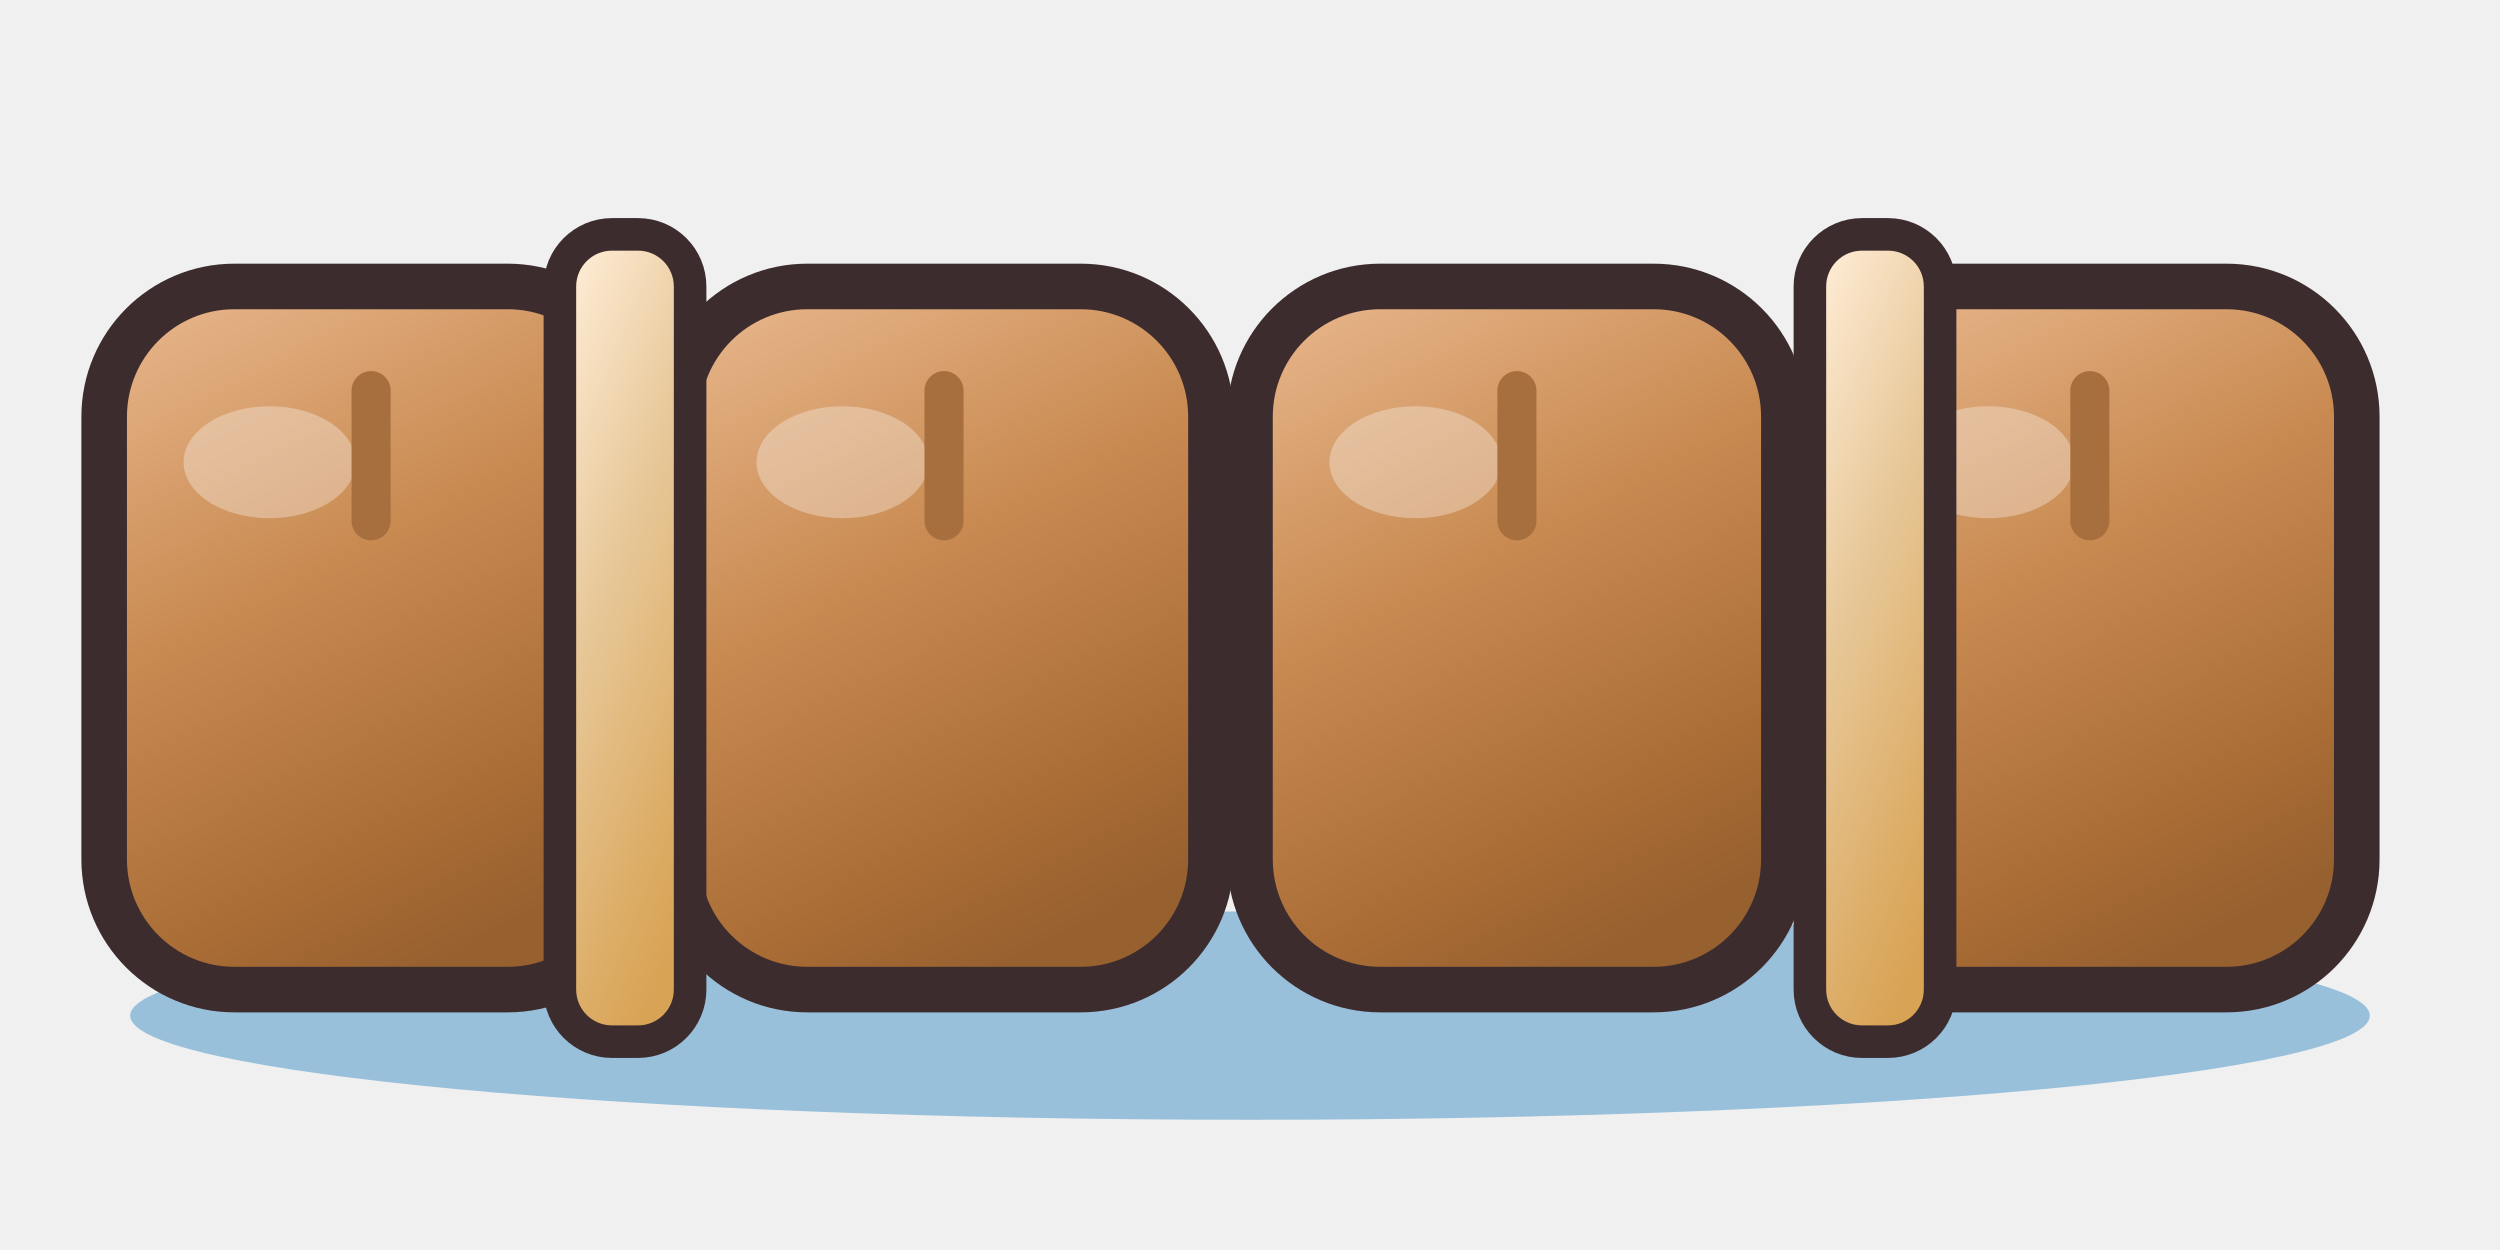
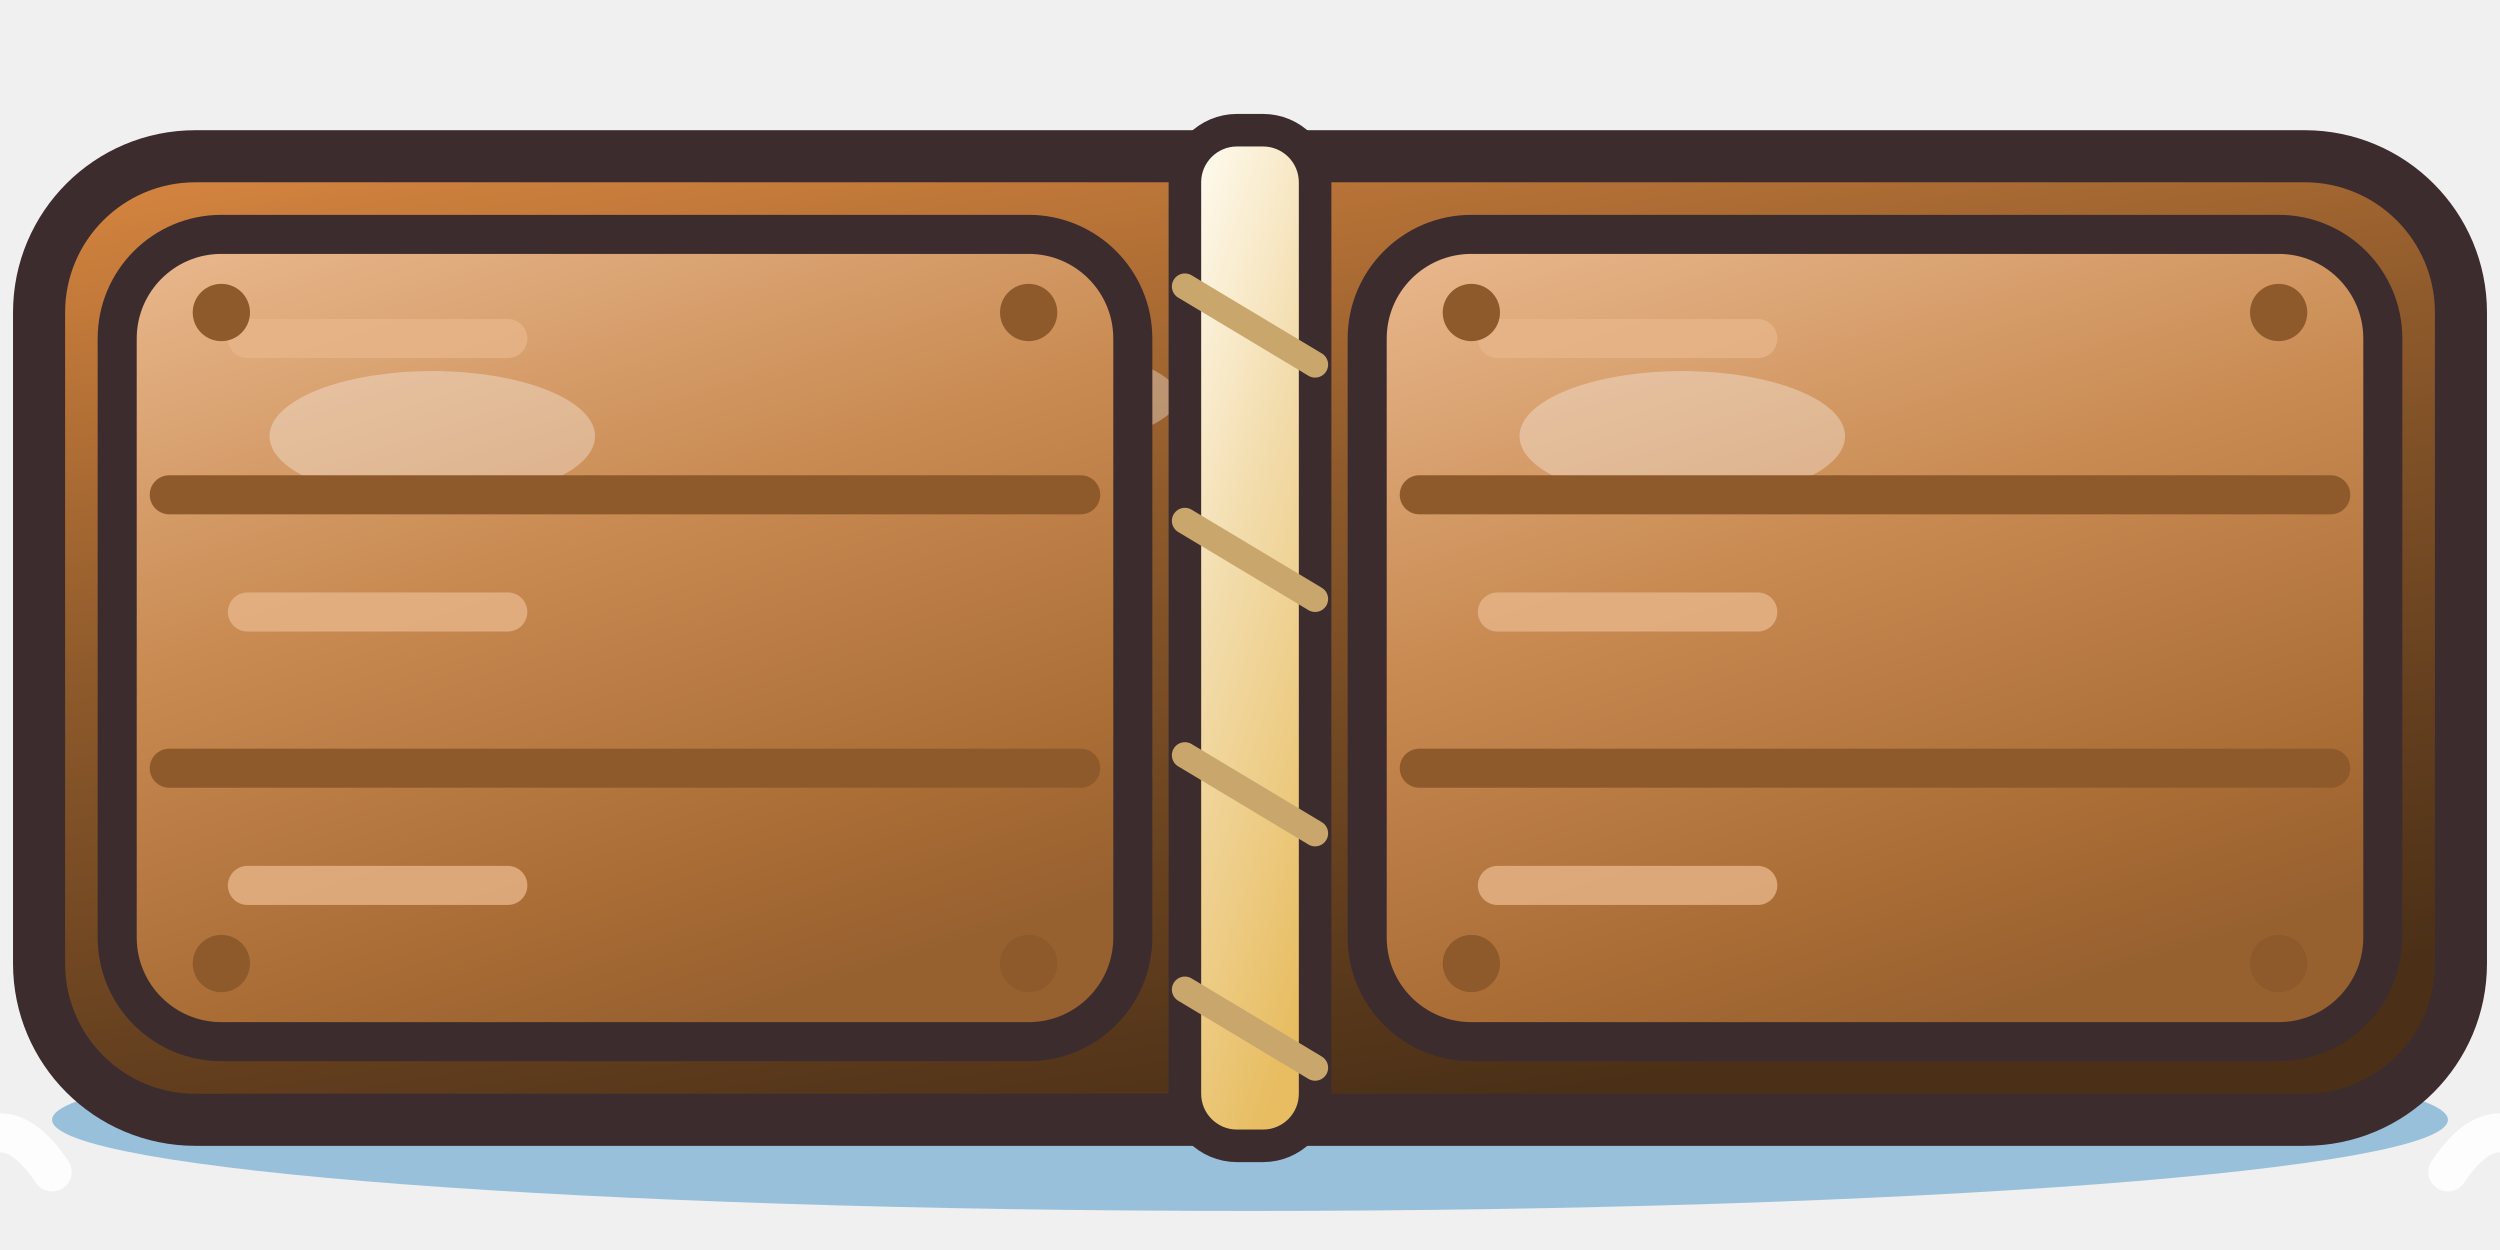
<svg xmlns="http://www.w3.org/2000/svg" data-painted="1" width="192" height="96" viewBox="0 0 192 96">
  <defs>
+     <linearGradient id="pg8E5A2B" x1="0.15" y1="0" x2="0.55" y2="1">
+       <stop offset="0" stop-color="#D1823E" />
+       <stop offset="0.42" stop-color="#8E5A2B" />
+       <stop offset="0.82" stop-color="#5F3C1D" />
+       <stop offset="1" stop-color="#4B3017" />
+     </linearGradient>
    <linearGradient id="pgC98B52" x1="0.15" y1="0" x2="0.55" y2="1">
      <stop offset="0" stop-color="#E7B58A" />
      <stop offset="0.42" stop-color="#C98B52" />
      <stop offset="0.82" stop-color="#A96C35" />
      <stop offset="1" stop-color="#96602F" />
    </linearGradient>
-     <linearGradient id="pgE8C99B" x1="0.15" y1="0" x2="0.55" y2="1">
-       <stop offset="0" stop-color="#FFEDD7" />
-       <stop offset="0.42" stop-color="#E8C99B" />
-       <stop offset="0.82" stop-color="#DDAE69" />
-       <stop offset="1" stop-color="#D8A355" />
+     <linearGradient id="pgF3DDAE" x1="0.15" y1="0" x2="0.55" y2="1">
+       <stop offset="0" stop-color="#FFFBEF" />
+       <stop offset="0.42" stop-color="#F3DDAE" />
+       <stop offset="0.82" stop-color="#EBC779" />
+       <stop offset="1" stop-color="#E8BD62" />
    </linearGradient>
  </defs>
  <g stroke-linejoin="round" stroke-linecap="round">
-     <ellipse cx="96.0" cy="78" rx="86.0" ry="8" fill="#2E86C1" opacity="0.45" />
-     <rect x="8.0" y="22" width="41.0" height="54" rx="10" fill="url(#pgC98B52)" stroke="#3D2C2E" stroke-width="3.5" />
-     <ellipse cx="20.7" cy="35.5" rx="6.6" ry="4.3" fill="#FFFFFF" opacity="0.32" />
-     <path d="M28.5 30 L28.5 40" stroke="#A86F3E" stroke-width="3" />
-     <rect x="52.0" y="22" width="41.0" height="54" rx="10" fill="url(#pgC98B52)" stroke="#3D2C2E" stroke-width="3.5" />
-     <ellipse cx="64.7" cy="35.5" rx="6.6" ry="4.3" fill="#FFFFFF" opacity="0.32" />
-     <path d="M72.5 30 L72.5 40" stroke="#A86F3E" stroke-width="3" />
-     <rect x="96.0" y="22" width="41.0" height="54" rx="10" fill="url(#pgC98B52)" stroke="#3D2C2E" stroke-width="3.5" />
-     <ellipse cx="108.7" cy="35.5" rx="6.6" ry="4.3" fill="#FFFFFF" opacity="0.32" />
-     <path d="M116.5 30 L116.5 40" stroke="#A86F3E" stroke-width="3" />
-     <rect x="140.0" y="22" width="41.0" height="54" rx="10" fill="url(#pgC98B52)" stroke="#3D2C2E" stroke-width="3.5" />
-     <ellipse cx="152.7" cy="35.5" rx="6.6" ry="4.3" fill="#FFFFFF" opacity="0.32" />
-     <path d="M160.5 30 L160.5 40" stroke="#A86F3E" stroke-width="3" />
-     <rect x="43.0" y="18" width="10" height="62" rx="4" fill="url(#pgE8C99B)" stroke="#3D2C2E" stroke-width="2.5" />
-     <rect x="139.0" y="18" width="10" height="62" rx="4" fill="url(#pgE8C99B)" stroke="#3D2C2E" stroke-width="2.5" />
+     <ellipse cx="96.0" cy="86" rx="92.0" ry="7" fill="#2E86C1" opacity="0.45" />
+     <rect x="3" y="12" width="186" height="74" rx="12" fill="url(#pg8E5A2B)" stroke="#3D2C2E" stroke-width="4" />
+     <ellipse cx="60.7" cy="30.5" rx="29.8" ry="5.9" fill="#FFFFFF" opacity="0.32" />
+     <rect x="9" y="18" width="78" height="62" rx="8" fill="url(#pgC98B52)" stroke="#3D2C2E" stroke-width="3" />
+     <ellipse cx="33.2" cy="33.5" rx="12.5" ry="5.0" fill="#FFFFFF" opacity="0.32" />
+     <path d="M13 38 L83 38" stroke="#8E5A2B" stroke-width="3" />
+     <path d="M13 59 L83 59" stroke="#8E5A2B" stroke-width="3" />
+     <path d="M19 26 L39 26" stroke="#E7B58A" stroke-width="3" opacity="0.8" />
+     <path d="M19 47 L39 47" stroke="#E7B58A" stroke-width="3" opacity="0.8" />
+     <path d="M19 68 L39 68" stroke="#E7B58A" stroke-width="3" opacity="0.8" />
+     <circle cx="17" cy="24" r="2.2" fill="#8E5A2B" />
+     <circle cx="79" cy="24" r="2.2" fill="#8E5A2B" />
+     <circle cx="17" cy="74" r="2.2" fill="#8E5A2B" />
+     <circle cx="79" cy="74" r="2.2" fill="#8E5A2B" />
+     <rect x="105" y="18" width="78" height="62" rx="8" fill="url(#pgC98B52)" stroke="#3D2C2E" stroke-width="3" />
+     <ellipse cx="129.2" cy="33.5" rx="12.5" ry="5.0" fill="#FFFFFF" opacity="0.32" />
+     <path d="M109 38 L179 38" stroke="#8E5A2B" stroke-width="3" />
+     <path d="M109 59 L179 59" stroke="#8E5A2B" stroke-width="3" />
+     <path d="M115 26 L135 26" stroke="#E7B58A" stroke-width="3" opacity="0.8" />
+     <path d="M115 47 L135 47" stroke="#E7B58A" stroke-width="3" opacity="0.8" />
+     <path d="M115 68 L135 68" stroke="#E7B58A" stroke-width="3" opacity="0.8" />
+     <circle cx="113" cy="24" r="2.2" fill="#8E5A2B" />
+     <circle cx="175" cy="24" r="2.2" fill="#8E5A2B" />
+     <circle cx="113" cy="74" r="2.2" fill="#8E5A2B" />
+     <circle cx="175" cy="74" r="2.2" fill="#8E5A2B" />
+     <rect x="91" y="10" width="10" height="78" rx="4" fill="url(#pgF3DDAE)" stroke="#3D2C2E" stroke-width="2.5" />
+     <path d="M91 22 L101 28" stroke="#C9A66B" stroke-width="2" />
+     <path d="M91 40 L101 46" stroke="#C9A66B" stroke-width="2" />
+     <path d="M91 58 L101 64" stroke="#C9A66B" stroke-width="2" />
+     <path d="M91 76 L101 82" stroke="#C9A66B" stroke-width="2" />
+     <path d="M4 90 q-4 -6 -8 0 q-4 6 -8 0" stroke="#FFFFFF" stroke-width="3" fill="none" opacity="0.85" />
+     <path d="M188 90 q4 -6 8 0 q4 6 8 0" stroke="#FFFFFF" stroke-width="3" fill="none" opacity="0.85" />
  </g>
</svg>
